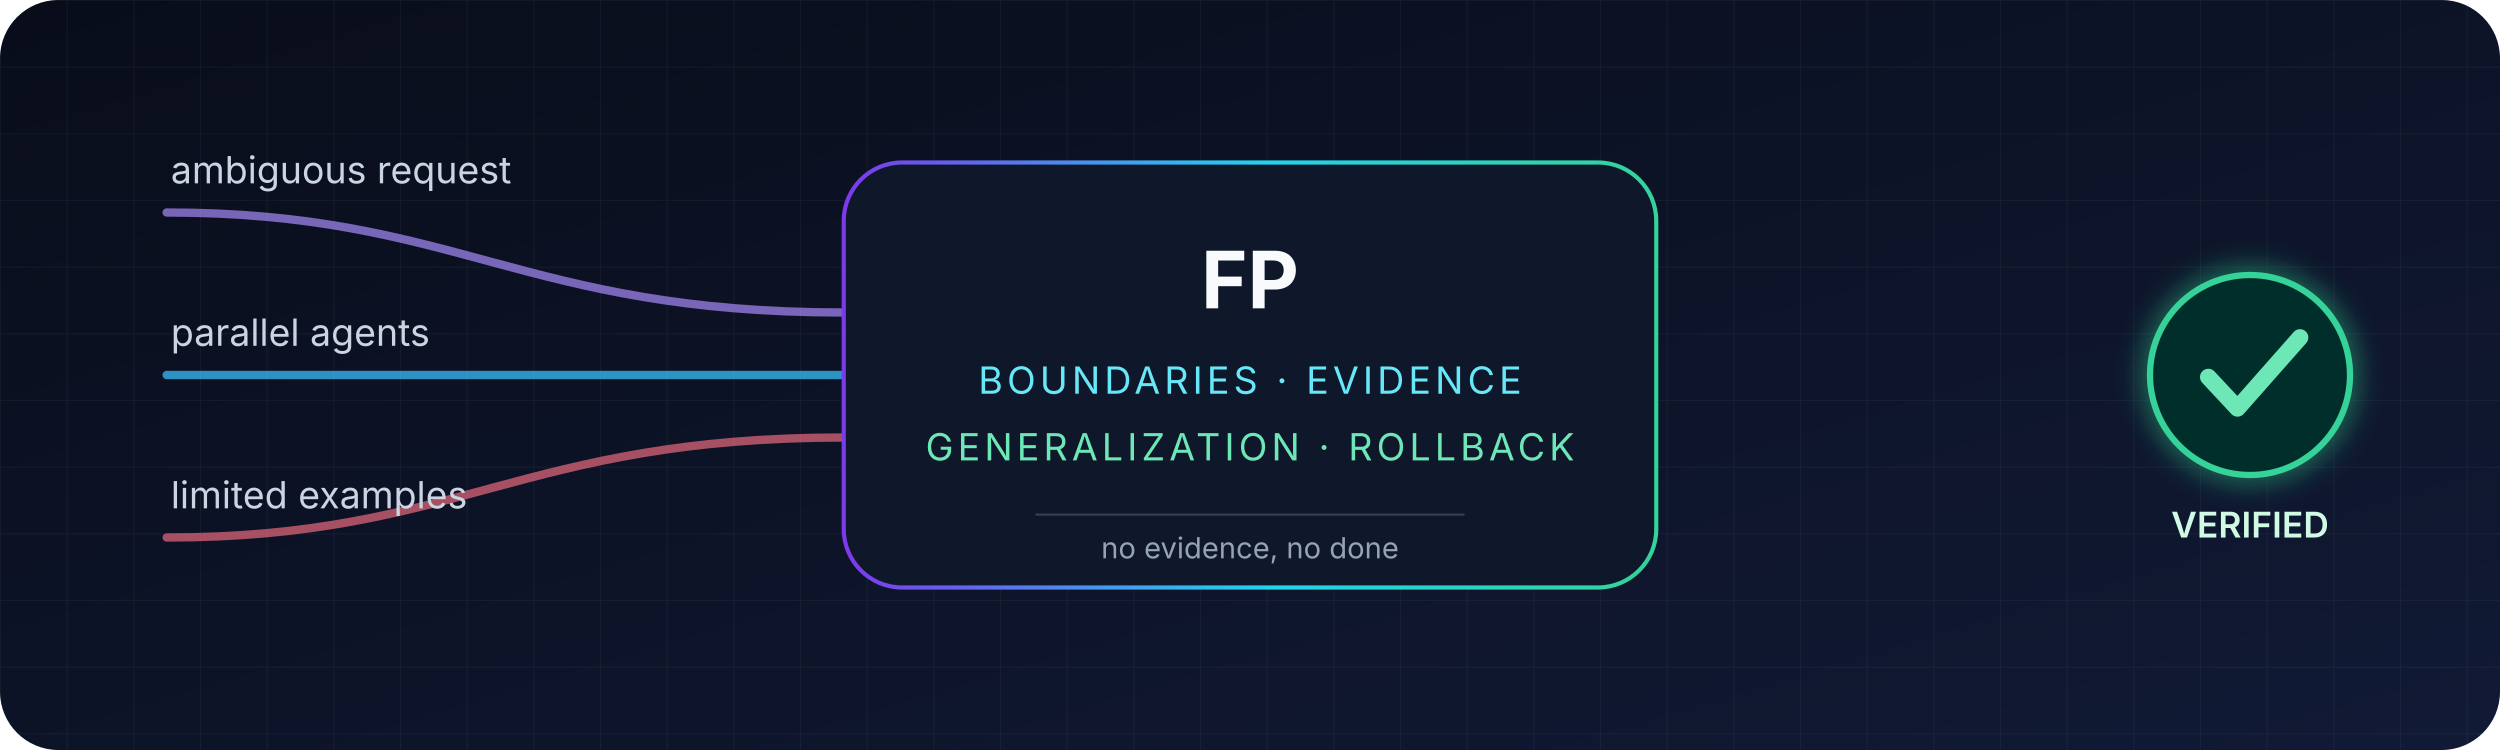
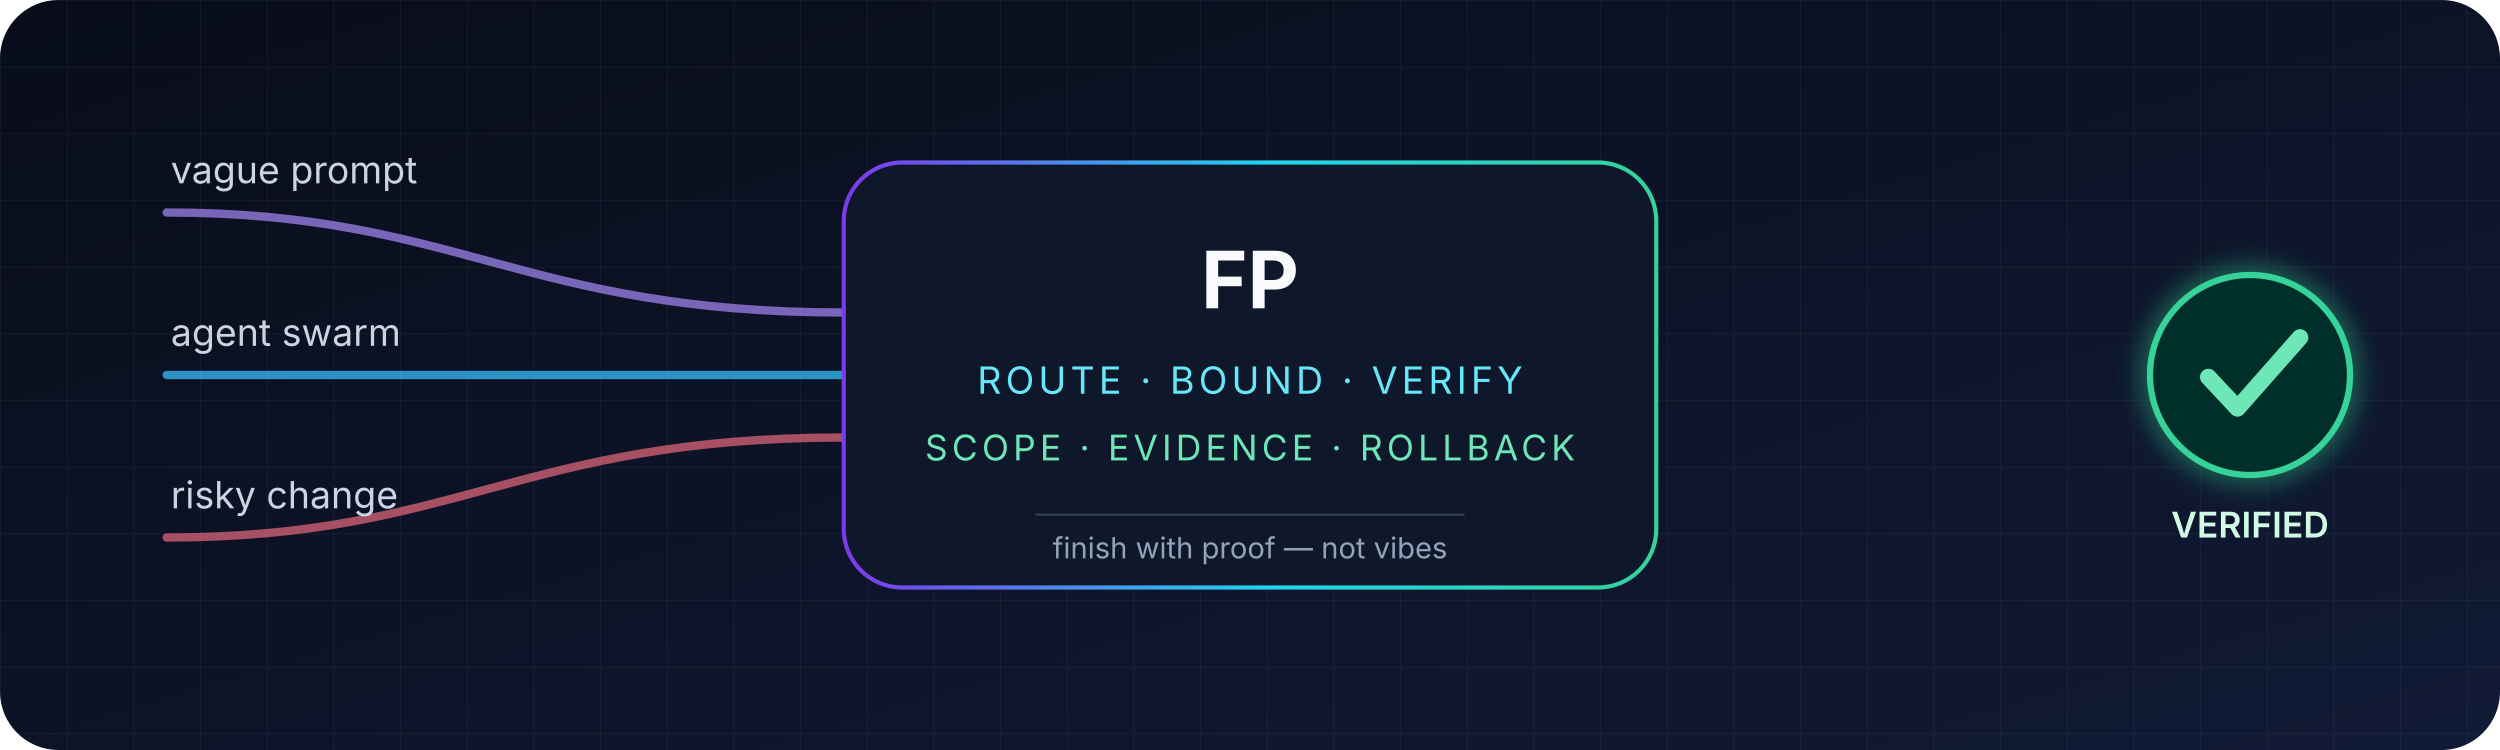
<svg xmlns="http://www.w3.org/2000/svg" viewBox="0 0 1200 360" role="img" aria-labelledby="title desc">
  <defs>
    <linearGradient id="background" x1="0" y1="0" x2="1" y2="1">
      <stop offset="0" stop-color="#090d1a" />
      <stop offset="1" stop-color="#111a35" />
    </linearGradient>
    <linearGradient id="beam" x1="0" y1="0" x2="1" y2="0">
      <stop offset="0" stop-color="#7c3aed" />
      <stop offset="0.52" stop-color="#22d3ee" />
      <stop offset="1" stop-color="#34d399" />
    </linearGradient>
    <filter id="glow" x="-30%" y="-30%" width="160%" height="160%">
      <feGaussianBlur stdDeviation="7" result="blur" />
      <feMerge>
        <feMergeNode in="blur" />
        <feMergeNode in="SourceGraphic" />
      </feMerge>
    </filter>
    <pattern id="grid" width="32" height="32" patternUnits="userSpaceOnUse">
      <path d="M32 0H0V32" fill="none" stroke="#94a3b8" stroke-opacity=".07" />
    </pattern>
  </defs>
  <rect width="1200" height="360" rx="28" fill="url(#background)" />
  <rect width="1200" height="360" rx="28" fill="url(#grid)" />
  <g fill="none" stroke-linecap="round">
    <path d="M80 102 C220 102 250 150 405 150" stroke="#a78bfa" stroke-width="4" stroke-opacity=".7" />
    <path d="M80 180 C225 180 265 180 405 180" stroke="#38bdf8" stroke-width="4" stroke-opacity=".75" />
    <path d="M80 258 C220 258 250 210 405 210" stroke="#fb7185" stroke-width="4" stroke-opacity=".65" />
    <path d="M795 180 H1080" stroke="url(#beam)" stroke-width="7" filter="url(#glow)" />
  </g>
  <g font-family="Segoe UI, Inter, Arial, sans-serif">
    <g fill="#cbd5e1" font-size="18">
-       <text x="82" y="88">ambiguous request</text>
-       <text x="82" y="166">parallel agents</text>
-       <text x="82" y="244">limited examples</text>
+       <text x="82" y="88">vague prompt</text>
+       <text x="82" y="166">agent swarm</text>
+       <text x="82" y="244">risky change</text>
    </g>
    <g transform="translate(405 78)">
      <rect width="390" height="204" rx="28" fill="#0f172a" stroke="url(#beam)" stroke-width="2" />
      <text x="195" y="70" text-anchor="middle" fill="#f8fafc" font-size="38" font-weight="700">FP</text>
-       <text x="195" y="111" text-anchor="middle" fill="#67e8f9" font-size="18" letter-spacing="2">BOUNDARIES · EVIDENCE</text>
-       <text x="195" y="143" text-anchor="middle" fill="#6ee7b7" font-size="18" letter-spacing="2">GENERALIZATION · ROLLBACK</text>
+       <text x="195" y="111" text-anchor="middle" fill="#67e8f9" font-size="18" letter-spacing="2">ROUTE · BOUND · VERIFY</text>
+       <text x="195" y="143" text-anchor="middle" fill="#6ee7b7" font-size="17" letter-spacing="2">SCOPE · EVIDENCE · ROLLBACK</text>
      <path d="M92 169 H298" stroke="#334155" />
-       <text x="195" y="190" text-anchor="middle" fill="#94a3b8" font-size="14">no evidence, no done</text>
+       <text x="195" y="190" text-anchor="middle" fill="#94a3b8" font-size="14">finish with proof — not vibes</text>
    </g>
    <g transform="translate(1080 180)">
      <circle r="48" fill="#052e2b" stroke="#34d399" stroke-width="3" filter="url(#glow)" />
      <path d="M-20 1 L-6 16 L24 -18" fill="none" stroke="#6ee7b7" stroke-width="8" stroke-linecap="round" stroke-linejoin="round" />
      <text x="0" y="78" text-anchor="middle" fill="#d1fae5" font-size="17" font-weight="600">VERIFIED</text>
    </g>
  </g>
</svg>
